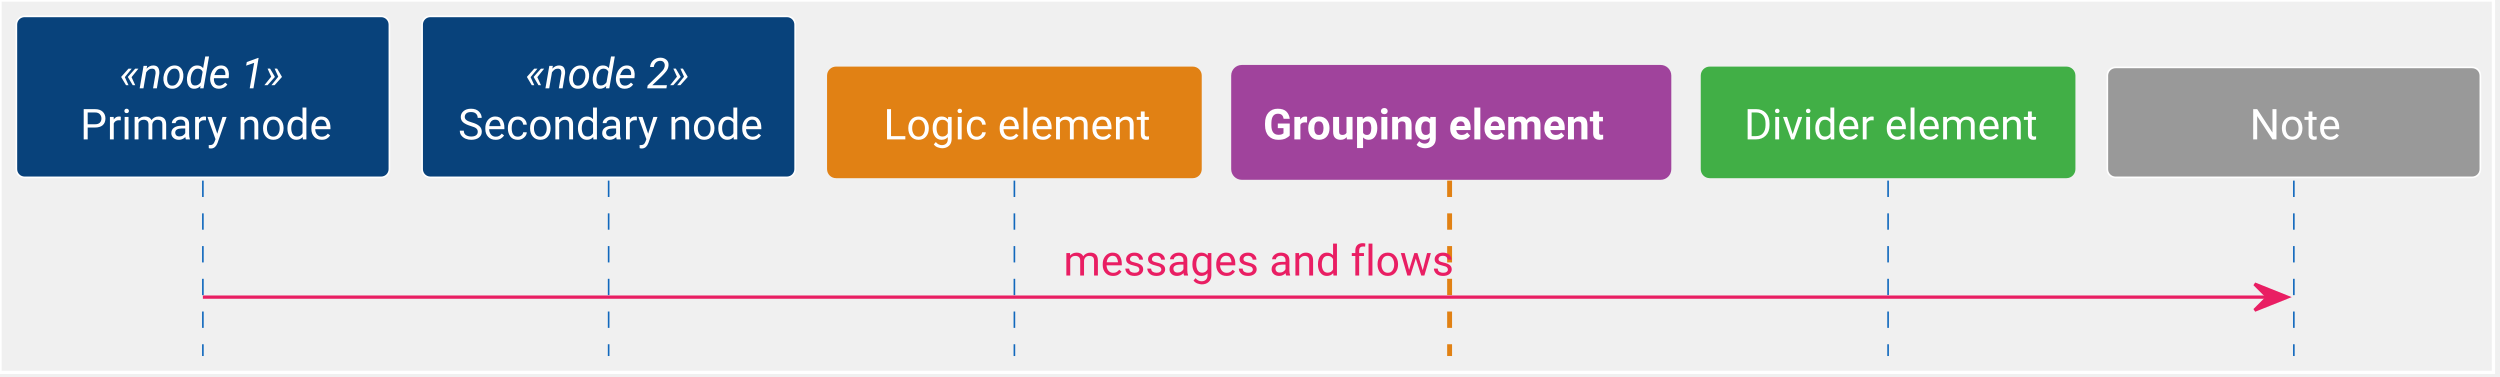
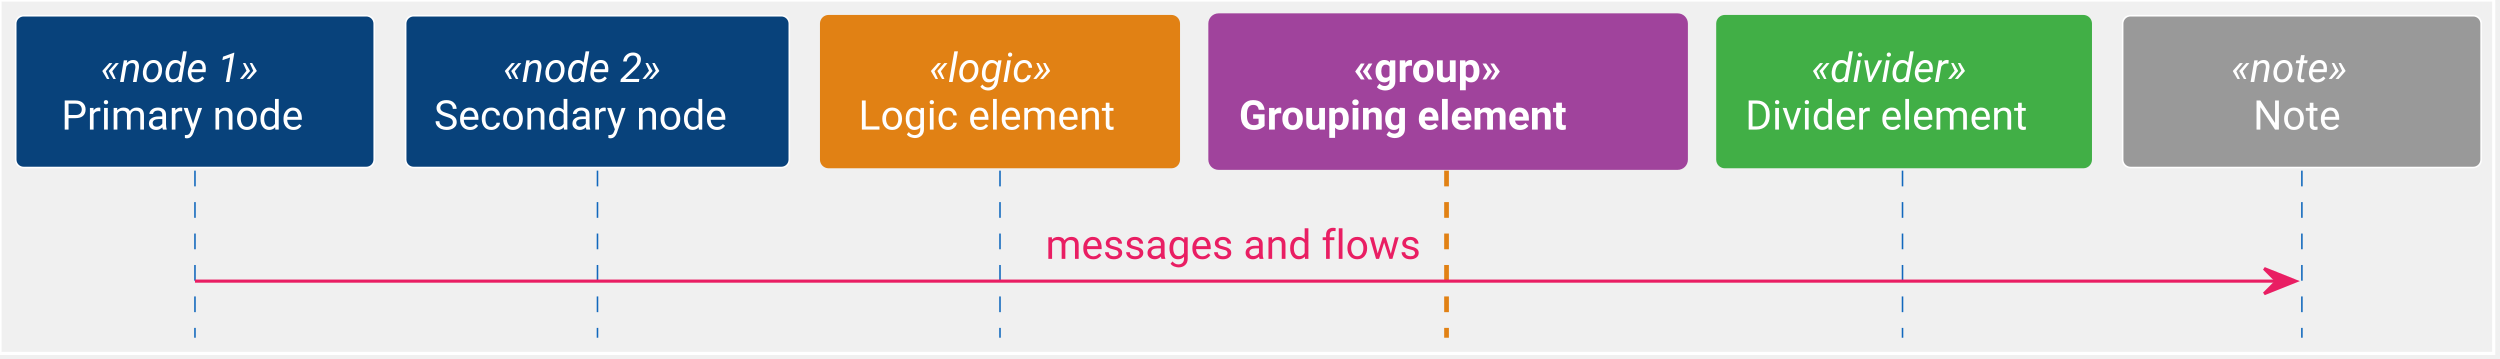
- <svg xmlns="http://www.w3.org/2000/svg" contentStyleType="text/css" height="115px" preserveAspectRatio="none" style="width:764px;height:115px;background:#FFFFFF;" version="1.1" viewBox="0 0 764 115" width="764px" zoomAndPan="magnify">
+ <svg xmlns="http://www.w3.org/2000/svg" contentStyleType="text/css" height="114px" preserveAspectRatio="none" style="width:795px;height:114px;background:#FFFFFF;" version="1.1" viewBox="0 0 795 114" width="795px" zoomAndPan="magnify">
  <defs />
  <g>
-     <rect fill="none" height="113.8" style="stroke:#FFFFFF;stroke-width:1.0;" width="762" x="0" y="0" />
-     <line style="stroke:#1168BD;stroke-width:0.5;stroke-dasharray:5.0,5.0;" x1="62" x2="62" y1="55.2" y2="108.8" />
-     <line style="stroke:#1168BD;stroke-width:0.5;stroke-dasharray:5.0,5.0;" x1="186" x2="186" y1="55.2" y2="108.8" />
-     <line style="stroke:#1168BD;stroke-width:0.5;stroke-dasharray:5.0,5.0;" x1="310" x2="310" y1="55.2" y2="108.8" />
-     <line style="stroke:#E18114;stroke-width:1.5;stroke-dasharray:5.0,5.0;" x1="443" x2="443" y1="55.2" y2="108.8" />
-     <line style="stroke:#1168BD;stroke-width:0.5;stroke-dasharray:5.0,5.0;" x1="577" x2="577" y1="55.2" y2="108.8" />
-     <line style="stroke:#1168BD;stroke-width:0.5;stroke-dasharray:5.0,5.0;" x1="701" x2="701" y1="55.2" y2="108.8" />
-     <rect fill="#08427B" height="49.2" rx="2.5" ry="2.5" style="stroke:#FFFFFF;stroke-width:0.5;" width="114" x="5" y="5" />
-     <text fill="#FFFFFF" font-family="Roboto" font-size="13" font-style="italic" lengthAdjust="spacing" textLength="51" x="36.5" y="27">«node 1»</text>
-     <text fill="#FFFFFF" font-family="Roboto" font-size="13" lengthAdjust="spacing" textLength="75" x="24.5" y="42.6">Primary node</text>
-     <rect fill="#08427B" height="49.2" rx="2.5" ry="2.5" style="stroke:#FFFFFF;stroke-width:0.5;" width="114" x="129" y="5" />
-     <text fill="#FFFFFF" font-family="Roboto" font-size="13" font-style="italic" lengthAdjust="spacing" textLength="51" x="160.5" y="27">«node 2»</text>
-     <text fill="#FFFFFF" font-family="Roboto" font-size="13" lengthAdjust="spacing" textLength="92" x="140" y="42.6">Secondary node</text>
-     <rect fill="#E18114" height="33.6" rx="2.5" ry="2.5" style="stroke:#E18114;stroke-width:0.5;" width="114" x="253" y="20.6" />
-     <text fill="#FFFFFF" font-family="Roboto" font-size="13" lengthAdjust="spacing" textLength="80" x="270" y="42.6">Logic element</text>
-     <rect fill="#A0439C" height="33.6" rx="2.5" ry="2.5" style="stroke:#A0439C;stroke-width:1.5;" width="133" x="377" y="20.6" />
-     <text fill="#FFFFFF" font-family="Roboto" font-size="13" font-weight="bold" lengthAdjust="spacing" textLength="115" x="386" y="42.6">Grouping element</text>
-     <rect fill="#41AF46" height="33.6" rx="2.5" ry="2.5" style="stroke:#41AF46;stroke-width:0.5;" width="114" x="520" y="20.6" />
-     <text fill="#FFFFFF" font-family="Roboto" font-size="13" lengthAdjust="spacing" textLength="88" x="533" y="42.6">Divider element</text>
-     <rect fill="#999999" height="33.6" rx="2.5" ry="2.5" style="stroke:#FFFFFF;stroke-width:0.5;" width="114" x="644" y="20.6" />
-     <text fill="#FFFFFF" font-family="Roboto" font-size="13" lengthAdjust="spacing" textLength="27" x="687.5" y="42.6">Note</text>
-     <polygon fill="#E91E63" points="689,86.8,699,90.8,689,94.8,693,90.8" style="stroke:#E91E63;stroke-width:1.0;" />
-     <line style="stroke:#E91E63;stroke-width:1.0;" x1="62" x2="695" y1="90.8" y2="90.8" />
-     <text fill="#E91E63" font-family="Roboto" font-size="13" lengthAdjust="spacing" textLength="113" x="325" y="84.2">messages and flows</text>
+     <rect fill="none" height="112.398" style="stroke:#FFFFFF;stroke-width:1.0;" width="793" x="0" y="0" />
+     <line style="stroke:#1168BD;stroke-width:0.5;stroke-dasharray:5.0,5.0;" x1="62" x2="62" y1="54.266" y2="107.398" />
+     <line style="stroke:#1168BD;stroke-width:0.5;stroke-dasharray:5.0,5.0;" x1="190" x2="190" y1="54.266" y2="107.398" />
+     <line style="stroke:#1168BD;stroke-width:0.5;stroke-dasharray:5.0,5.0;" x1="318" x2="318" y1="54.266" y2="107.398" />
+     <line style="stroke:#E18114;stroke-width:1.5;stroke-dasharray:5.0,5.0;" x1="460" x2="460" y1="54.266" y2="107.398" />
+     <line style="stroke:#1168BD;stroke-width:0.5;stroke-dasharray:5.0,5.0;" x1="605" x2="605" y1="54.266" y2="107.398" />
+     <line style="stroke:#1168BD;stroke-width:0.5;stroke-dasharray:5.0,5.0;" x1="732" x2="732" y1="54.266" y2="107.398" />
+     <rect fill="#08427B" height="48.266" rx="2.5" ry="2.5" style="stroke:#FFFFFF;stroke-width:0.5;" width="114" x="5" y="5" />
+     <text fill="#FFFFFF" font-family="Roboto" font-size="13" font-style="italic" lengthAdjust="spacing" textLength="60" x="32" y="26.067">«node 1»</text>
+     <text fill="#FFFFFF" font-family="Roboto" font-size="13" lengthAdjust="spacing" textLength="85" x="19.5" y="41.2">Primary node</text>
+     <rect fill="#08427B" height="48.266" rx="2.5" ry="2.5" style="stroke:#FFFFFF;stroke-width:0.5;" width="122" x="129" y="5" />
+     <text fill="#FFFFFF" font-family="Roboto" font-size="13" font-style="italic" lengthAdjust="spacing" textLength="60" x="160" y="26.067">«node 2»</text>
+     <text fill="#FFFFFF" font-family="Roboto" font-size="13" lengthAdjust="spacing" textLength="104" x="138" y="41.2">Secondary node</text>
+     <rect fill="#E18114" height="48.266" rx="2.5" ry="2.5" style="stroke:#E18114;stroke-width:0.5;" width="114" x="261" y="5" />
+     <text fill="#FFFFFF" font-family="Roboto" font-size="13" font-style="italic" lengthAdjust="spacing" textLength="45" x="295.5" y="26.067">«logic»</text>
+     <text fill="#FFFFFF" font-family="Roboto" font-size="13" lengthAdjust="spacing" textLength="90" x="273" y="41.2">Logic element</text>
+     <rect fill="#A0439C" height="48.266" rx="2.5" ry="2.5" style="stroke:#A0439C;stroke-width:1.5;" width="151" x="385" y="5" />
+     <text fill="#FFFFFF" font-family="Roboto" font-size="13" font-weight="bold" lengthAdjust="spacing" textLength="60" x="430.5" y="26.067">«group»</text>
+     <text fill="#FFFFFF" font-family="Roboto" font-size="13" font-weight="bold" lengthAdjust="spacing" textLength="133" x="394" y="41.2">Grouping element</text>
+     <rect fill="#41AF46" height="48.266" rx="2.5" ry="2.5" style="stroke:#41AF46;stroke-width:0.5;" width="119" x="546" y="5" />
+     <text fill="#FFFFFF" font-family="Roboto" font-size="13" font-style="italic" lengthAdjust="spacing" textLength="59" x="576" y="26.067">«divider»</text>
+     <text fill="#FFFFFF" font-family="Roboto" font-size="13" lengthAdjust="spacing" textLength="101" x="555" y="41.2">Divider element</text>
+     <rect fill="#999999" height="48.266" rx="2.5" ry="2.5" style="stroke:#FFFFFF;stroke-width:0.5;" width="114" x="675" y="5" />
+     <text fill="#FFFFFF" font-family="Roboto" font-size="13" font-style="italic" lengthAdjust="spacing" textLength="45" x="709.5" y="26.067">«note»</text>
+     <text fill="#FFFFFF" font-family="Roboto" font-size="13" lengthAdjust="spacing" textLength="31" x="716.5" y="41.2">Note</text>
+     <polygon fill="#E91E63" points="720,85.398,730,89.398,720,93.398,724,89.398" style="stroke:#E91E63;stroke-width:1.0;" />
+     <line style="stroke:#E91E63;stroke-width:1.0;" x1="62" x2="726" y1="89.398" y2="89.398" />
+     <text fill="#E91E63" font-family="Roboto" font-size="13" lengthAdjust="spacing" textLength="129" x="332.5" y="82.332">messages and flows</text>
  </g>
</svg>
